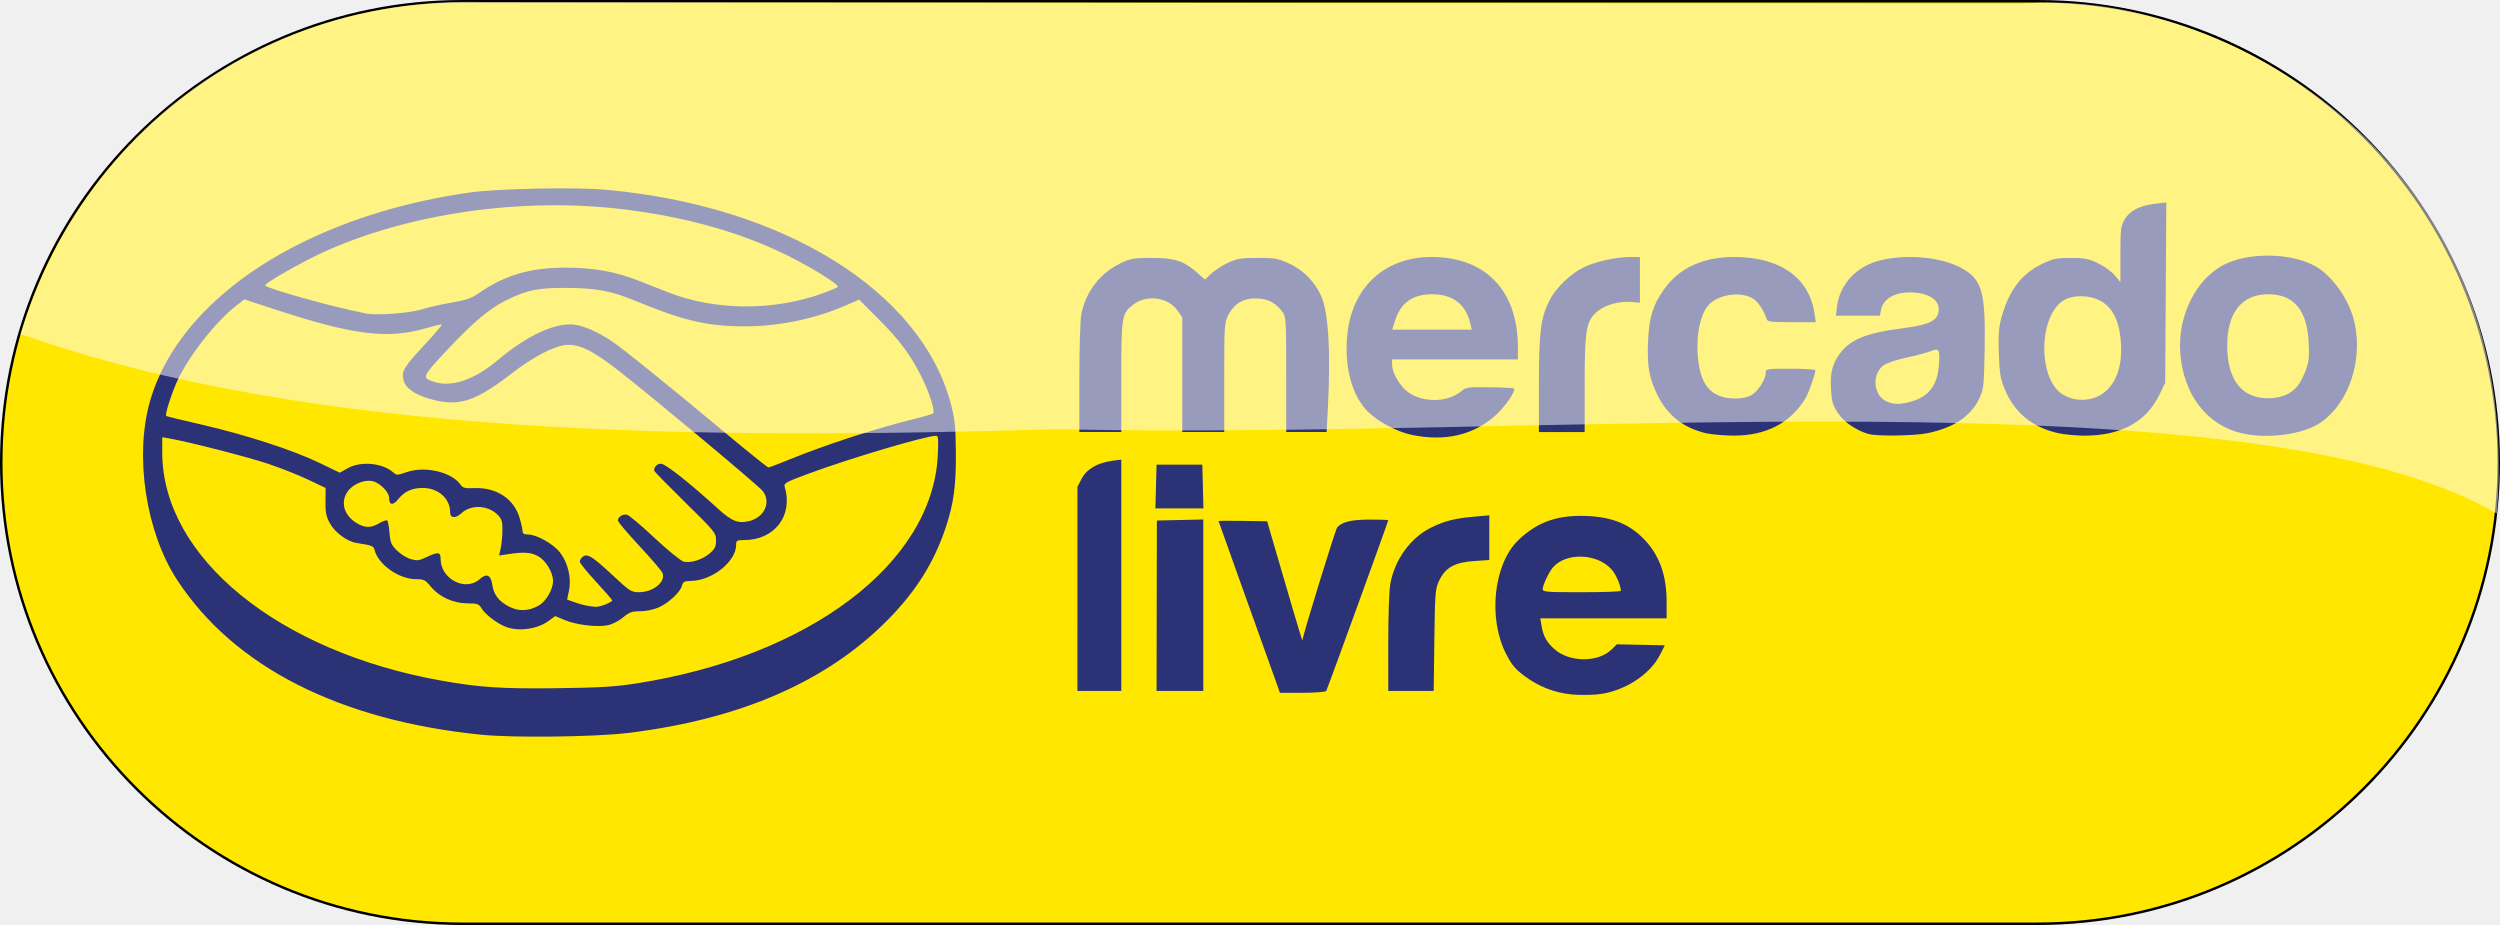
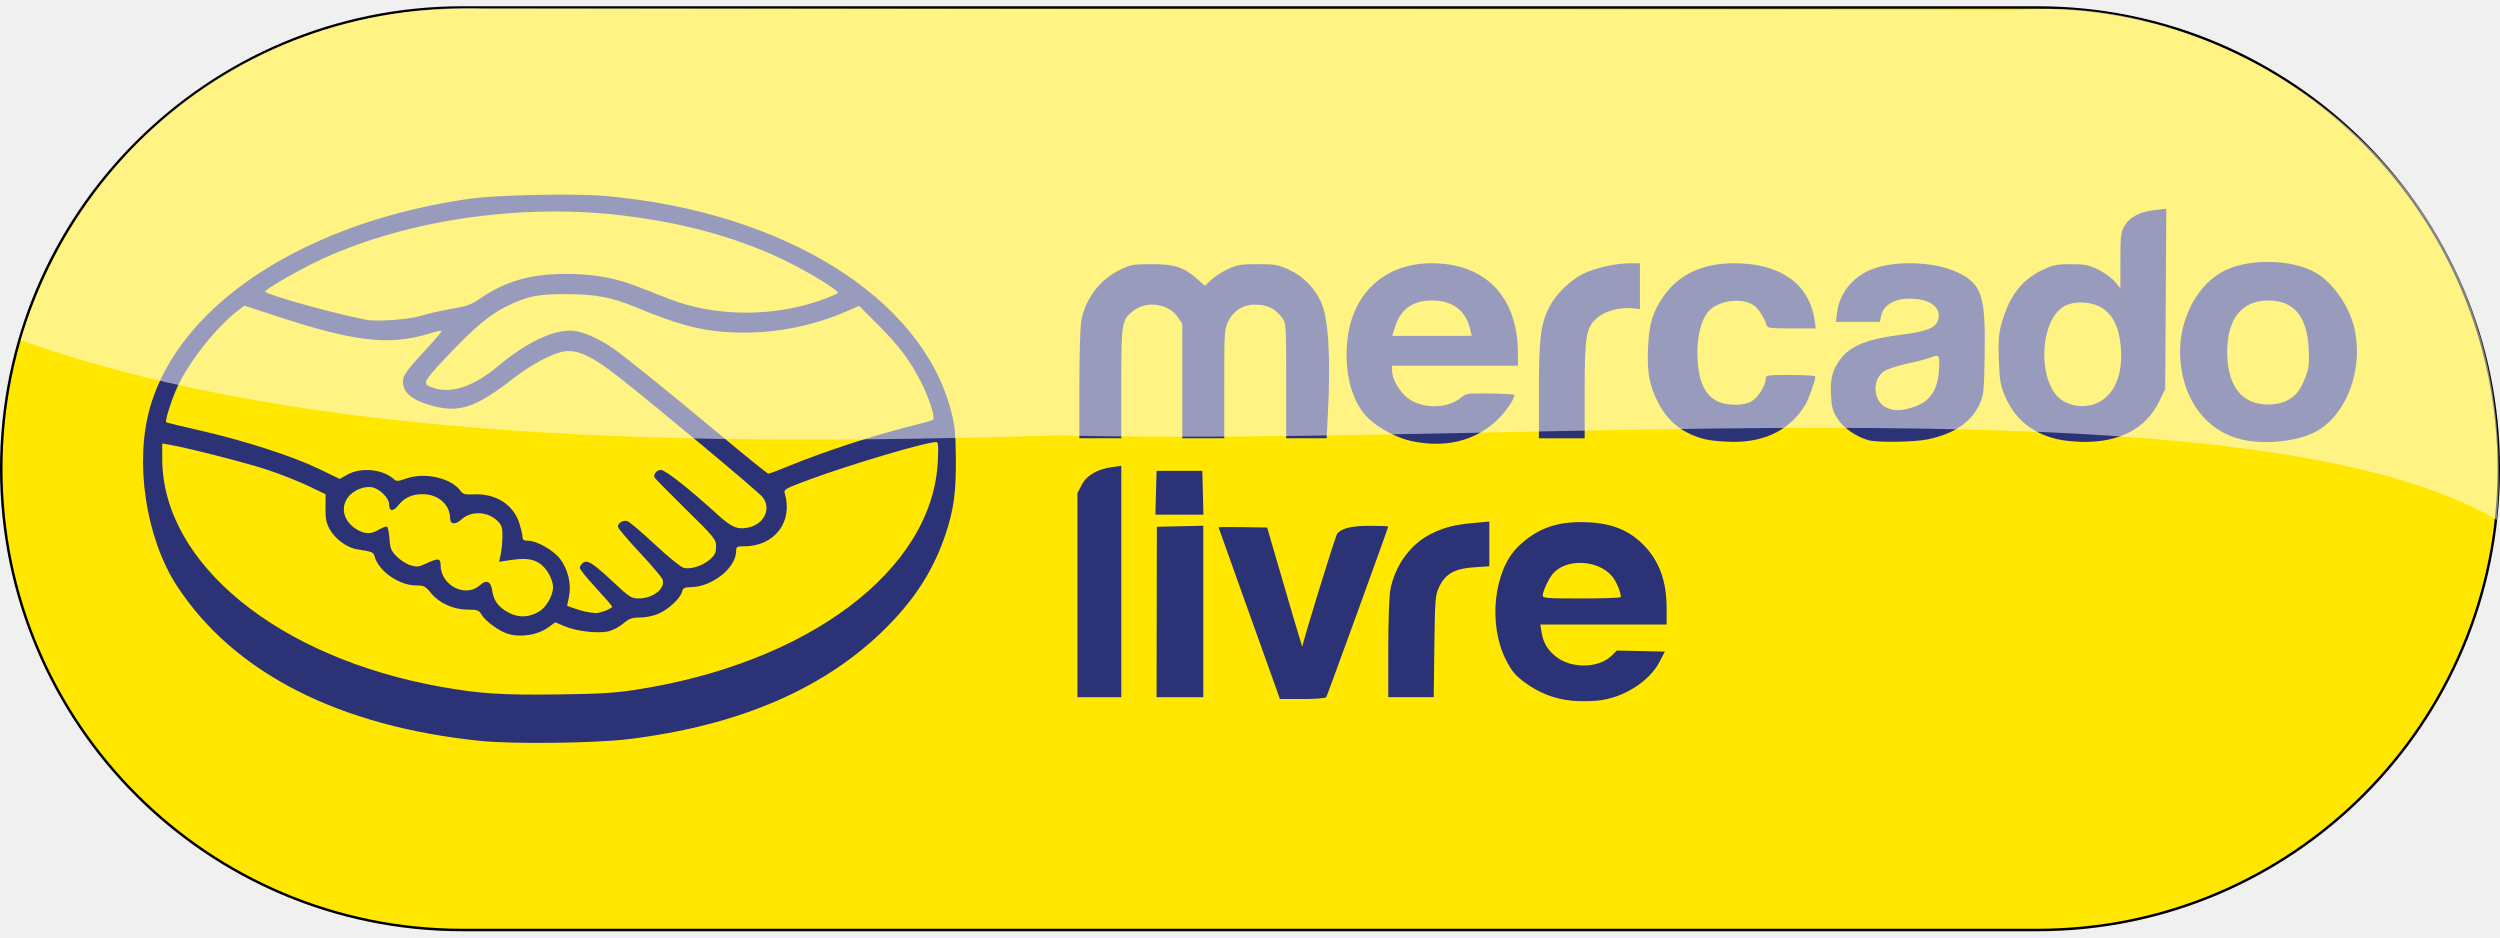
- <svg xmlns="http://www.w3.org/2000/svg" width="100" height="37" viewBox="0 0 100 37" version="1.1" id="svg1" xml:space="preserve">
+ <svg xmlns="http://www.w3.org/2000/svg" width="120" height="45" viewBox="0 0 120 45" version="1.1" id="svg1" xml:space="preserve">
  <defs id="defs1" />
  <g id="layer1" transform="translate(2050.913,-2655.512)">
-     <g id="g12" transform="translate(-1.0442867e-4,7.288014e-5)">
-       <rect style="fill:#ffe700;fill-opacity:1;stroke:#000000;stroke-width:0.1;stroke-linecap:round;stroke-linejoin:round;stroke-dasharray:none;stroke-opacity:1;paint-order:normal" id="rect627-2-5" width="99.9" height="36.9" x="-2050.863" y="2655.562" ry="18.45" />
-       <g id="g1-4-2" transform="matrix(0.5714663,0,0,0.559723,-890.4342,1174.741)">
-         <path style="fill:#2b3276;fill-opacity:1" d="m -1996.995,2698.052 c -9.947,-1.023 -17.317,-4.847 -21.303,-11.053 -2.204,-3.431 -3.012,-8.9 -1.894,-12.826 1.278,-4.49 5.077,-8.513 10.69,-11.322 3.458,-1.73 7.339,-2.913 11.64,-3.548 1.918,-0.283 7.404,-0.397 9.57,-0.199 12.445,1.139 22.071,7.245 24.149,15.317 0.272,1.057 0.329,1.614 0.345,3.394 0.022,2.412 -0.148,3.711 -0.713,5.433 -0.821,2.506 -2.074,4.544 -4.054,6.594 -4.266,4.417 -10.356,7.12 -18.22,8.084 -2.305,0.283 -7.997,0.352 -10.21,0.125 z m 10.744,-3.655 c 12.137,-1.905 20.795,-8.558 21.186,-16.282 0.059,-1.168 0.038,-1.431 -0.113,-1.43 -0.721,0 -5.99,1.597 -8.905,2.696 -1.615,0.609 -1.771,0.696 -1.696,0.95 0.606,2.058 -0.702,3.807 -2.846,3.807 -0.502,0 -0.552,0.031 -0.552,0.338 0,1.192 -1.664,2.553 -3.155,2.58 -0.473,0.01 -0.565,0.058 -0.636,0.34 -0.118,0.467 -0.95,1.254 -1.656,1.565 -0.342,0.151 -0.891,0.265 -1.277,0.265 -0.575,0 -0.755,0.067 -1.2,0.446 -0.296,0.253 -0.761,0.493 -1.071,0.554 -0.763,0.151 -2.194,-0.026 -2.995,-0.369 l -0.673,-0.289 -0.442,0.333 c -0.773,0.582 -2.003,0.781 -2.924,0.473 -0.599,-0.2 -1.511,-0.888 -1.785,-1.346 -0.198,-0.331 -0.292,-0.366 -0.979,-0.367 -0.995,0 -1.98,-0.456 -2.566,-1.182 -0.402,-0.498 -0.495,-0.547 -1.059,-0.547 -1.182,0 -2.628,-1.041 -2.89,-2.08 -0.075,-0.298 -0.149,-0.328 -1.269,-0.509 -0.67,-0.109 -1.518,-0.757 -1.877,-1.435 -0.236,-0.446 -0.299,-0.774 -0.29,-1.53 l 0.011,-0.963 -1.215,-0.591 c -0.668,-0.325 -1.932,-0.837 -2.809,-1.137 -1.422,-0.487 -5.589,-1.579 -6.913,-1.811 l -0.5,-0.088 v 1.113 c 0.016,7.468 8.128,14.221 19.562,16.286 2.67,0.482 4.183,0.584 7.996,0.538 2.988,-0.036 4.098,-0.102 5.539,-0.328 z m -6.741,-5.582 c 0.512,-0.298 0.997,-1.149 0.997,-1.749 0,-0.612 -0.488,-1.453 -1.025,-1.765 -0.489,-0.285 -0.999,-0.327 -2.028,-0.169 l -0.721,0.111 0.112,-0.519 c 0.062,-0.285 0.116,-0.859 0.121,-1.274 0.01,-0.62 -0.048,-0.815 -0.311,-1.094 -0.678,-0.719 -1.885,-0.783 -2.562,-0.135 -0.414,0.395 -0.788,0.358 -0.788,-0.079 0,-0.97 -0.837,-1.729 -1.908,-1.73 -0.765,-6e-4 -1.288,0.245 -1.734,0.813 -0.364,0.464 -0.628,0.422 -0.628,-0.1 0,-0.41 -0.626,-1.065 -1.142,-1.194 -0.577,-0.144 -1.399,0.202 -1.768,0.746 -0.55,0.81 -0.204,1.82 0.801,2.342 0.495,0.257 0.896,0.234 1.416,-0.083 0.243,-0.148 0.491,-0.238 0.551,-0.201 0.06,0.037 0.136,0.428 0.168,0.87 0.05,0.693 0.12,0.866 0.513,1.27 0.25,0.257 0.685,0.537 0.966,0.621 0.445,0.133 0.588,0.116 1.108,-0.137 0.82,-0.398 0.99,-0.376 0.99,0.123 0,1.45 1.758,2.368 2.751,1.437 0.455,-0.426 0.772,-0.284 0.862,0.385 0.098,0.733 0.462,1.218 1.2,1.6 0.67,0.347 1.364,0.317 2.06,-0.088 z m 4.676,-0.079 c 0.255,-0.106 0.463,-0.233 0.463,-0.283 0,-0.049 -0.51,-0.652 -1.134,-1.34 -0.624,-0.688 -1.134,-1.332 -1.134,-1.431 0,-0.099 0.092,-0.257 0.204,-0.35 0.314,-0.26 0.682,-0.027 2.1,1.324 1.201,1.145 1.297,1.208 1.85,1.207 0.974,-8e-4 1.847,-0.715 1.646,-1.347 -0.048,-0.15 -0.772,-1.021 -1.609,-1.936 -0.837,-0.915 -1.522,-1.741 -1.522,-1.835 0,-0.276 0.364,-0.501 0.66,-0.407 0.15,0.047 1.018,0.798 1.929,1.669 0.911,0.871 1.818,1.623 2.015,1.673 0.494,0.123 1.33,-0.151 1.838,-0.604 0.346,-0.308 0.425,-0.479 0.425,-0.922 0,-0.525 -0.076,-0.62 -2.166,-2.718 -1.191,-1.196 -2.166,-2.21 -2.166,-2.254 0,-0.284 0.207,-0.501 0.479,-0.501 0.308,0 2.01,1.372 4.011,3.234 0.951,0.884 1.395,1.061 2.176,0.863 1.07,-0.271 1.542,-1.376 0.922,-2.161 -0.323,-0.409 -7.591,-6.603 -10.089,-8.597 -1.822,-1.454 -2.783,-1.924 -3.729,-1.82 -0.8,0.088 -2.308,0.896 -3.635,1.948 -2.708,2.147 -3.857,2.51 -5.93,1.871 -1.064,-0.328 -1.65,-0.789 -1.763,-1.387 -0.112,-0.597 0.052,-0.867 1.512,-2.475 0.681,-0.75 1.212,-1.389 1.181,-1.42 -0.031,-0.031 -0.459,0.067 -0.949,0.218 -2.761,0.85 -5.148,0.565 -10.639,-1.272 l -2.23,-0.746 -0.532,0.42 c -1.521,1.201 -3.504,3.817 -4.251,5.608 -0.413,0.99 -0.78,2.227 -0.685,2.309 0.028,0.024 1.131,0.297 2.453,0.607 3.09,0.725 6.422,1.828 8.248,2.73 l 1.442,0.712 0.56,-0.32 c 0.921,-0.525 2.435,-0.381 3.196,0.306 0.226,0.204 0.29,0.202 0.917,-0.022 1.284,-0.46 3.139,-0.026 3.778,0.884 0.172,0.244 0.314,0.283 0.928,0.255 1.565,-0.072 2.802,0.74 3.205,2.105 0.118,0.398 0.214,0.832 0.214,0.965 0,0.177 0.102,0.242 0.377,0.242 0.61,0 1.78,0.673 2.248,1.294 0.555,0.736 0.807,1.826 0.626,2.708 l -0.134,0.651 0.544,0.197 c 0.523,0.19 0.944,0.283 1.449,0.321 0.131,0.01 0.446,-0.069 0.701,-0.175 z m 12.826,-10.338 c 2.571,-1.073 6.055,-2.229 8.791,-2.917 0.661,-0.166 1.25,-0.345 1.31,-0.396 0.164,-0.142 -0.273,-1.53 -0.842,-2.676 -0.768,-1.548 -1.524,-2.578 -2.997,-4.084 l -1.343,-1.373 -0.909,0.407 c -2.188,0.979 -4.745,1.517 -7.164,1.507 -2.564,-0.01 -4.254,-0.416 -7.575,-1.821 -1.672,-0.707 -2.752,-0.917 -4.77,-0.929 -2.061,-0.012 -2.8,0.14 -4.271,0.879 -1.185,0.596 -2.309,1.561 -4.148,3.562 -1.768,1.923 -1.792,1.983 -0.893,2.279 1.223,0.402 2.806,-0.154 4.441,-1.56 2.045,-1.758 4.011,-2.691 5.341,-2.534 0.679,0.08 1.684,0.531 2.639,1.185 0.772,0.528 3.82,3.038 7.672,6.318 1.746,1.487 3.225,2.703 3.288,2.703 0.062,0 0.706,-0.247 1.43,-0.549 z m -25.709,-10.743 c 0.477,-0.152 1.429,-0.372 2.115,-0.49 0.993,-0.171 1.374,-0.304 1.868,-0.655 1.834,-1.302 3.604,-1.837 6.093,-1.84 1.962,0 3.487,0.277 5.152,0.946 0.543,0.218 1.462,0.587 2.041,0.819 3.301,1.323 7.408,1.342 10.866,0.051 0.491,-0.183 0.942,-0.381 1.001,-0.439 0.141,-0.137 -1.743,-1.342 -3.475,-2.221 -3.273,-1.662 -7.078,-2.764 -11.448,-3.315 -7.112,-0.897 -15.054,0.253 -21.093,3.056 -1.44,0.668 -4.064,2.192 -4.064,2.36 0,0.207 4.679,1.545 7.074,2.022 0.755,0.15 3.016,-0.021 3.87,-0.292 z m 80.478,27.51 c -1.178,-0.119 -2.26,-0.55 -3.246,-1.292 -0.678,-0.51 -0.913,-0.797 -1.325,-1.617 -1.271,-2.532 -0.861,-6.41 0.856,-8.103 1.234,-1.217 2.55,-1.744 4.35,-1.744 1.988,0 3.305,0.482 4.405,1.612 1.11,1.141 1.633,2.594 1.633,4.538 v 1.17 h -4.421 -4.421 l 0.088,0.546 c 0.118,0.734 0.374,1.196 0.937,1.689 1.054,0.923 3.03,0.922 3.957,0 l 0.379,-0.378 1.678,0.037 1.678,0.037 -0.348,0.696 c -0.725,1.45 -2.591,2.645 -4.391,2.812 -0.518,0.048 -1.331,0.048 -1.809,-8e-4 z m 3.469,-7.4 c 0,-0.363 -0.331,-1.154 -0.622,-1.499 -1.007,-1.194 -3.235,-1.273 -4.154,-0.148 -0.267,0.326 -0.69,1.25 -0.693,1.514 0,0.214 0.215,0.233 2.733,0.233 1.505,0 2.736,-0.045 2.735,-0.1 z m -24.128,6.522 c -0.145,-0.421 -1.111,-3.175 -2.148,-6.12 -1.036,-2.945 -1.884,-5.371 -1.884,-5.39 -10e-5,-0.019 0.766,-0.023 1.702,-0.01 l 1.702,0.027 0.388,1.37 c 1.004,3.546 2.07,7.219 2.075,7.151 0.03,-0.371 2.311,-7.926 2.439,-8.081 0.328,-0.395 1.012,-0.561 2.3,-0.561 0.7,0 1.272,0.021 1.272,0.048 0,0.094 -4.262,12.075 -4.34,12.201 -0.044,0.071 -0.788,0.129 -1.661,0.129 h -1.581 z m -13.908,-6.66 v -7.292 l 0.3,-0.59 c 0.345,-0.678 1.097,-1.126 2.135,-1.271 l 0.634,-0.089 v 8.267 8.267 h -1.535 -1.535 z m 5.549,1.203 0.01,-6.089 1.625,-0.037 1.625,-0.037 v 6.126 6.126 l -1.635,-10e-5 -1.635,-1e-4 z m 16.206,2.653 c 0,-1.893 0.065,-3.791 0.145,-4.226 0.321,-1.755 1.43,-3.303 2.884,-4.025 0.938,-0.466 1.646,-0.647 3.011,-0.769 l 1.034,-0.093 v 1.597 1.596 l -1.076,0.074 c -1.348,0.092 -2.007,0.472 -2.438,1.405 -0.268,0.58 -0.291,0.869 -0.333,4.249 l -0.045,3.627 h -1.59 -1.59 z m -16.258,-11.171 0.042,-1.564 h 1.601 1.602 l 0.038,1.564 0.038,1.564 h -1.681 -1.681 z m 17.884,-3.697 c -1.006,-0.218 -2.296,-0.91 -3.013,-1.615 -1.194,-1.176 -1.751,-3.405 -1.448,-5.799 0.41,-3.241 2.681,-5.293 5.859,-5.293 3.785,0 6.047,2.401 6.05,6.422 l 8e-4,0.898 h -4.404 -4.404 v 0.337 c 0,0.491 0.306,1.144 0.798,1.703 0.935,1.062 3.031,1.159 4.098,0.191 0.261,-0.237 0.463,-0.263 1.931,-0.242 0.902,0.012 1.669,0.052 1.706,0.089 0.155,0.155 -0.625,1.314 -1.296,1.925 -1.552,1.414 -3.558,1.887 -5.879,1.384 z m 4.12,-7.948 c -0.314,-1.383 -1.224,-2.096 -2.675,-2.096 -1.379,0 -2.216,0.621 -2.613,1.94 l -0.178,0.589 h 2.782 2.782 z m 16.475,7.831 c -1.539,-0.38 -2.634,-1.243 -3.324,-2.619 -0.623,-1.243 -0.786,-2.131 -0.714,-3.902 0.071,-1.736 0.324,-2.594 1.099,-3.727 1.057,-1.544 2.735,-2.342 4.924,-2.342 3.211,0 5.256,1.463 5.627,4.026 l 0.092,0.632 h -1.688 c -1.492,0 -1.696,-0.027 -1.757,-0.233 -0.161,-0.544 -0.548,-1.161 -0.88,-1.405 -0.847,-0.622 -2.595,-0.357 -3.245,0.493 -0.513,0.67 -0.779,1.938 -0.703,3.341 0.124,2.284 0.923,3.261 2.666,3.26 0.464,-3e-4 0.851,-0.09 1.133,-0.261 0.449,-0.273 0.973,-1.133 0.973,-1.597 0,-0.259 0.078,-0.272 1.735,-0.272 0.954,0 1.735,0.049 1.735,0.109 0,0.29 -0.457,1.607 -0.701,2.021 -1.039,1.761 -2.78,2.671 -5.067,2.651 -0.681,-0.01 -1.539,-0.086 -1.906,-0.176 z m 11.389,0.058 c -0.879,-0.265 -1.721,-0.857 -2.136,-1.502 -0.359,-0.558 -0.433,-0.816 -0.484,-1.692 -0.067,-1.158 0.091,-1.806 0.622,-2.551 0.708,-0.992 1.871,-1.48 4.266,-1.791 1.78,-0.231 2.422,-0.484 2.597,-1.026 0.294,-0.907 -0.536,-1.557 -1.986,-1.557 -1.083,0 -1.852,0.482 -1.997,1.252 l -0.077,0.411 h -1.541 -1.541 l 0.074,-0.626 c 0.198,-1.667 1.415,-2.962 3.154,-3.357 1.85,-0.42 4.142,-0.189 5.513,0.556 1.481,0.804 1.738,1.687 1.673,5.736 -0.044,2.682 -0.068,2.93 -0.36,3.577 -0.575,1.278 -1.784,2.116 -3.619,2.508 -0.929,0.199 -3.572,0.237 -4.159,0.06 z m 3.034,-2.329 c 1.199,-0.359 1.781,-1.143 1.895,-2.55 0.094,-1.164 0.029,-1.287 -0.548,-1.046 -0.252,0.105 -1.008,0.311 -1.681,0.457 -0.672,0.146 -1.398,0.391 -1.613,0.543 -0.876,0.622 -0.754,2.192 0.203,2.608 0.527,0.229 0.946,0.226 1.744,-0.012 z m 10.17,2.252 c -1.758,-0.425 -2.976,-1.455 -3.647,-3.085 -0.319,-0.776 -0.379,-1.132 -0.429,-2.564 -0.045,-1.282 -0.01,-1.862 0.167,-2.529 0.513,-1.966 1.401,-3.181 2.842,-3.888 0.796,-0.391 1.012,-0.437 2.028,-0.437 0.977,0 1.245,0.053 1.902,0.374 0.421,0.206 0.946,0.594 1.168,0.862 l 0.403,0.488 v -1.975 c 0,-1.784 0.028,-2.025 0.291,-2.493 0.353,-0.627 1.071,-1.004 2.149,-1.13 l 0.772,-0.09 -0.038,6.441 -0.038,6.441 -0.412,0.867 c -0.935,1.967 -2.732,2.944 -5.367,2.915 -0.565,-0.01 -1.372,-0.094 -1.792,-0.196 z m 2.462,-2.461 c 1.331,-0.369 2.103,-1.803 2.021,-3.754 -0.074,-1.753 -0.579,-2.81 -1.573,-3.29 -0.675,-0.326 -1.665,-0.352 -2.28,-0.061 -1.961,0.928 -2.055,5.843 -0.132,6.88 0.62,0.334 1.292,0.411 1.964,0.225 z m 10.448,2.483 c -2.44,-0.592 -4.068,-2.769 -4.285,-5.729 -0.199,-2.714 1.16,-5.422 3.206,-6.387 1.935,-0.913 5.104,-0.713 6.605,0.416 1.133,0.852 2.102,2.414 2.403,3.871 0.563,2.728 -0.469,5.76 -2.411,7.082 -1.241,0.845 -3.727,1.181 -5.518,0.746 z m 3.08,-2.73 c 0.671,-0.304 1.029,-0.745 1.398,-1.722 0.239,-0.634 0.275,-0.956 0.225,-2.019 -0.11,-2.333 -1.034,-3.46 -2.835,-3.46 -1.842,0 -2.869,1.31 -2.869,3.66 0,1.83 0.569,3.047 1.653,3.538 0.7,0.317 1.731,0.318 2.428,0 z m -84.425,-1.194 c 0,-2.113 0.061,-4.164 0.135,-4.558 0.306,-1.623 1.304,-2.954 2.742,-3.657 0.722,-0.353 0.917,-0.388 2.194,-0.388 1.602,0 2.239,0.212 3.178,1.058 l 0.543,0.489 0.442,-0.427 c 0.243,-0.235 0.772,-0.583 1.175,-0.774 0.639,-0.302 0.907,-0.347 2.069,-0.347 1.19,0 1.425,0.042 2.168,0.384 0.988,0.455 1.789,1.267 2.258,2.289 0.53,1.155 0.701,3.959 0.49,8.074 l -0.087,1.697 -1.414,-1e-4 h -1.414 v -4.116 c 0,-3.95 -0.011,-4.131 -0.275,-4.484 -0.472,-0.63 -0.937,-0.89 -1.688,-0.944 -0.944,-0.067 -1.657,0.33 -2.074,1.154 -0.291,0.575 -0.3,0.713 -0.3,4.491 v 3.898 h -1.468 -1.468 v -4.095 -4.095 l -0.33,-0.484 c -0.644,-0.945 -2.129,-1.17 -3.059,-0.462 -0.852,0.648 -0.881,0.819 -0.881,5.197 v 3.939 h -1.468 -1.468 z m 32.167,0.414 c 0,-3.732 0.125,-4.731 0.732,-5.969 0.429,-0.874 1.459,-1.901 2.366,-2.359 0.827,-0.417 2.273,-0.75 3.272,-0.754 h 0.701 v 1.634 1.634 l -0.556,-0.053 c -0.871,-0.083 -1.885,0.202 -2.438,0.684 -0.769,0.672 -0.873,1.294 -0.875,5.251 v 3.361 h -1.602 -1.601 z" id="path1-5-7" />
+     <g id="g1" transform="translate(1.1441504e-4,0.2998806)">
+       <g id="g12" transform="matrix(1.2,0,0,1.2,410.1826,-531.1025)">
+         <rect style="fill:#ffe700;fill-opacity:1;stroke:#000000;stroke-width:0.1;stroke-linecap:round;stroke-linejoin:round;stroke-dasharray:none;stroke-opacity:1;paint-order:normal" id="rect627-2-5" width="99.9" height="36.9" x="-2050.863" y="2655.562" ry="18.45" />
+         <g id="g1-4-2" transform="matrix(0.5714663,0,0,0.559723,-890.4342,1174.741)">
+           <path style="fill:#2b3276;fill-opacity:1" d="m -1996.995,2698.052 c -9.947,-1.023 -17.317,-4.847 -21.303,-11.053 -2.204,-3.431 -3.012,-8.9 -1.894,-12.826 1.278,-4.49 5.077,-8.513 10.69,-11.322 3.458,-1.73 7.339,-2.913 11.64,-3.548 1.918,-0.283 7.404,-0.397 9.57,-0.199 12.445,1.139 22.071,7.245 24.149,15.317 0.272,1.057 0.329,1.614 0.345,3.394 0.022,2.412 -0.148,3.711 -0.713,5.433 -0.821,2.506 -2.074,4.544 -4.054,6.594 -4.266,4.417 -10.356,7.12 -18.22,8.084 -2.305,0.283 -7.997,0.352 -10.21,0.125 z m 10.744,-3.655 c 12.137,-1.905 20.795,-8.558 21.186,-16.282 0.059,-1.168 0.038,-1.431 -0.113,-1.43 -0.721,0 -5.99,1.597 -8.905,2.696 -1.615,0.609 -1.771,0.696 -1.696,0.95 0.606,2.058 -0.702,3.807 -2.846,3.807 -0.502,0 -0.552,0.031 -0.552,0.338 0,1.192 -1.664,2.553 -3.155,2.58 -0.473,0.01 -0.565,0.058 -0.636,0.34 -0.118,0.467 -0.95,1.254 -1.656,1.565 -0.342,0.151 -0.891,0.265 -1.277,0.265 -0.575,0 -0.755,0.067 -1.2,0.446 -0.296,0.253 -0.761,0.493 -1.071,0.554 -0.763,0.151 -2.194,-0.026 -2.995,-0.369 l -0.673,-0.289 -0.442,0.333 c -0.773,0.582 -2.003,0.781 -2.924,0.473 -0.599,-0.2 -1.511,-0.888 -1.785,-1.346 -0.198,-0.331 -0.292,-0.366 -0.979,-0.367 -0.995,0 -1.98,-0.456 -2.566,-1.182 -0.402,-0.498 -0.495,-0.547 -1.059,-0.547 -1.182,0 -2.628,-1.041 -2.89,-2.08 -0.075,-0.298 -0.149,-0.328 -1.269,-0.509 -0.67,-0.109 -1.518,-0.757 -1.877,-1.435 -0.236,-0.446 -0.299,-0.774 -0.29,-1.53 l 0.011,-0.963 -1.215,-0.591 c -0.668,-0.325 -1.932,-0.837 -2.809,-1.137 -1.422,-0.487 -5.589,-1.579 -6.913,-1.811 l -0.5,-0.088 v 1.113 c 0.016,7.468 8.128,14.221 19.562,16.286 2.67,0.482 4.183,0.584 7.996,0.538 2.988,-0.036 4.098,-0.102 5.539,-0.328 z m -6.741,-5.582 c 0.512,-0.298 0.997,-1.149 0.997,-1.749 0,-0.612 -0.488,-1.453 -1.025,-1.765 -0.489,-0.285 -0.999,-0.327 -2.028,-0.169 l -0.721,0.111 0.112,-0.519 c 0.062,-0.285 0.116,-0.859 0.121,-1.274 0.01,-0.62 -0.048,-0.815 -0.311,-1.094 -0.678,-0.719 -1.885,-0.783 -2.562,-0.135 -0.414,0.395 -0.788,0.358 -0.788,-0.079 0,-0.97 -0.837,-1.729 -1.908,-1.73 -0.765,-6e-4 -1.288,0.245 -1.734,0.813 -0.364,0.464 -0.628,0.422 -0.628,-0.1 0,-0.41 -0.626,-1.065 -1.142,-1.194 -0.577,-0.144 -1.399,0.202 -1.768,0.746 -0.55,0.81 -0.204,1.82 0.801,2.342 0.495,0.257 0.896,0.234 1.416,-0.083 0.243,-0.148 0.491,-0.238 0.551,-0.201 0.06,0.037 0.136,0.428 0.168,0.87 0.05,0.693 0.12,0.866 0.513,1.27 0.25,0.257 0.685,0.537 0.966,0.621 0.445,0.133 0.588,0.116 1.108,-0.137 0.82,-0.398 0.99,-0.376 0.99,0.123 0,1.45 1.758,2.368 2.751,1.437 0.455,-0.426 0.772,-0.284 0.862,0.385 0.098,0.733 0.462,1.218 1.2,1.6 0.67,0.347 1.364,0.317 2.06,-0.088 z m 4.676,-0.079 c 0.255,-0.106 0.463,-0.233 0.463,-0.283 0,-0.049 -0.51,-0.652 -1.134,-1.34 -0.624,-0.688 -1.134,-1.332 -1.134,-1.431 0,-0.099 0.092,-0.257 0.204,-0.35 0.314,-0.26 0.682,-0.027 2.1,1.324 1.201,1.145 1.297,1.208 1.85,1.207 0.974,-8e-4 1.847,-0.715 1.646,-1.347 -0.048,-0.15 -0.772,-1.021 -1.609,-1.936 -0.837,-0.915 -1.522,-1.741 -1.522,-1.835 0,-0.276 0.364,-0.501 0.66,-0.407 0.15,0.047 1.018,0.798 1.929,1.669 0.911,0.871 1.818,1.623 2.015,1.673 0.494,0.123 1.33,-0.151 1.838,-0.604 0.346,-0.308 0.425,-0.479 0.425,-0.922 0,-0.525 -0.076,-0.62 -2.166,-2.718 -1.191,-1.196 -2.166,-2.21 -2.166,-2.254 0,-0.284 0.207,-0.501 0.479,-0.501 0.308,0 2.01,1.372 4.011,3.234 0.951,0.884 1.395,1.061 2.176,0.863 1.07,-0.271 1.542,-1.376 0.922,-2.161 -0.323,-0.409 -7.591,-6.603 -10.089,-8.597 -1.822,-1.454 -2.783,-1.924 -3.729,-1.82 -0.8,0.088 -2.308,0.896 -3.635,1.948 -2.708,2.147 -3.857,2.51 -5.93,1.871 -1.064,-0.328 -1.65,-0.789 -1.763,-1.387 -0.112,-0.597 0.052,-0.867 1.512,-2.475 0.681,-0.75 1.212,-1.389 1.181,-1.42 -0.031,-0.031 -0.459,0.067 -0.949,0.218 -2.761,0.85 -5.148,0.565 -10.639,-1.272 l -2.23,-0.746 -0.532,0.42 c -1.521,1.201 -3.504,3.817 -4.251,5.608 -0.413,0.99 -0.78,2.227 -0.685,2.309 0.028,0.024 1.131,0.297 2.453,0.607 3.09,0.725 6.422,1.828 8.248,2.73 l 1.442,0.712 0.56,-0.32 c 0.921,-0.525 2.435,-0.381 3.196,0.306 0.226,0.204 0.29,0.202 0.917,-0.022 1.284,-0.46 3.139,-0.026 3.778,0.884 0.172,0.244 0.314,0.283 0.928,0.255 1.565,-0.072 2.802,0.74 3.205,2.105 0.118,0.398 0.214,0.832 0.214,0.965 0,0.177 0.102,0.242 0.377,0.242 0.61,0 1.78,0.673 2.248,1.294 0.555,0.736 0.807,1.826 0.626,2.708 l -0.134,0.651 0.544,0.197 c 0.523,0.19 0.944,0.283 1.449,0.321 0.131,0.01 0.446,-0.069 0.701,-0.175 z m 12.826,-10.338 c 2.571,-1.073 6.055,-2.229 8.791,-2.917 0.661,-0.166 1.25,-0.345 1.31,-0.396 0.164,-0.142 -0.273,-1.53 -0.842,-2.676 -0.768,-1.548 -1.524,-2.578 -2.997,-4.084 l -1.343,-1.373 -0.909,0.407 c -2.188,0.979 -4.745,1.517 -7.164,1.507 -2.564,-0.01 -4.254,-0.416 -7.575,-1.821 -1.672,-0.707 -2.752,-0.917 -4.77,-0.929 -2.061,-0.012 -2.8,0.14 -4.271,0.879 -1.185,0.596 -2.309,1.561 -4.148,3.562 -1.768,1.923 -1.792,1.983 -0.893,2.279 1.223,0.402 2.806,-0.154 4.441,-1.56 2.045,-1.758 4.011,-2.691 5.341,-2.534 0.679,0.08 1.684,0.531 2.639,1.185 0.772,0.528 3.82,3.038 7.672,6.318 1.746,1.487 3.225,2.703 3.288,2.703 0.062,0 0.706,-0.247 1.43,-0.549 z m -25.709,-10.743 c 0.477,-0.152 1.429,-0.372 2.115,-0.49 0.993,-0.171 1.374,-0.304 1.868,-0.655 1.834,-1.302 3.604,-1.837 6.093,-1.84 1.962,0 3.487,0.277 5.152,0.946 0.543,0.218 1.462,0.587 2.041,0.819 3.301,1.323 7.408,1.342 10.866,0.051 0.491,-0.183 0.942,-0.381 1.001,-0.439 0.141,-0.137 -1.743,-1.342 -3.475,-2.221 -3.273,-1.662 -7.078,-2.764 -11.448,-3.315 -7.112,-0.897 -15.054,0.253 -21.093,3.056 -1.44,0.668 -4.064,2.192 -4.064,2.36 0,0.207 4.679,1.545 7.074,2.022 0.755,0.15 3.016,-0.021 3.87,-0.292 z m 80.478,27.51 c -1.178,-0.119 -2.26,-0.55 -3.246,-1.292 -0.678,-0.51 -0.913,-0.797 -1.325,-1.617 -1.271,-2.532 -0.861,-6.41 0.856,-8.103 1.234,-1.217 2.55,-1.744 4.35,-1.744 1.988,0 3.305,0.482 4.405,1.612 1.11,1.141 1.633,2.594 1.633,4.538 v 1.17 h -4.421 -4.421 l 0.088,0.546 c 0.118,0.734 0.374,1.196 0.937,1.689 1.054,0.923 3.03,0.922 3.957,0 l 0.379,-0.378 1.678,0.037 1.678,0.037 -0.348,0.696 c -0.725,1.45 -2.591,2.645 -4.391,2.812 -0.518,0.048 -1.331,0.048 -1.809,-8e-4 z m 3.469,-7.4 c 0,-0.363 -0.331,-1.154 -0.622,-1.499 -1.007,-1.194 -3.235,-1.273 -4.154,-0.148 -0.267,0.326 -0.69,1.25 -0.693,1.514 0,0.214 0.215,0.233 2.733,0.233 1.505,0 2.736,-0.045 2.735,-0.1 z m -24.128,6.522 c -0.145,-0.421 -1.111,-3.175 -2.148,-6.12 -1.036,-2.945 -1.884,-5.371 -1.884,-5.39 -10e-5,-0.019 0.766,-0.023 1.702,-0.01 l 1.702,0.027 0.388,1.37 c 1.004,3.546 2.07,7.219 2.075,7.151 0.03,-0.371 2.311,-7.926 2.439,-8.081 0.328,-0.395 1.012,-0.561 2.3,-0.561 0.7,0 1.272,0.021 1.272,0.048 0,0.094 -4.262,12.075 -4.34,12.201 -0.044,0.071 -0.788,0.129 -1.661,0.129 h -1.581 z m -13.908,-6.66 v -7.292 l 0.3,-0.59 c 0.345,-0.678 1.097,-1.126 2.135,-1.271 l 0.634,-0.089 v 8.267 8.267 h -1.535 -1.535 z m 5.549,1.203 0.01,-6.089 1.625,-0.037 1.625,-0.037 v 6.126 6.126 l -1.635,-10e-5 -1.635,-1e-4 z m 16.206,2.653 c 0,-1.893 0.065,-3.791 0.145,-4.226 0.321,-1.755 1.43,-3.303 2.884,-4.025 0.938,-0.466 1.646,-0.647 3.011,-0.769 l 1.034,-0.093 v 1.597 1.596 l -1.076,0.074 c -1.348,0.092 -2.007,0.472 -2.438,1.405 -0.268,0.58 -0.291,0.869 -0.333,4.249 l -0.045,3.627 h -1.59 -1.59 z m -16.258,-11.171 0.042,-1.564 h 1.601 1.602 l 0.038,1.564 0.038,1.564 h -1.681 -1.681 z m 17.884,-3.697 c -1.006,-0.218 -2.296,-0.91 -3.013,-1.615 -1.194,-1.176 -1.751,-3.405 -1.448,-5.799 0.41,-3.241 2.681,-5.293 5.859,-5.293 3.785,0 6.047,2.401 6.05,6.422 l 8e-4,0.898 h -4.404 -4.404 v 0.337 c 0,0.491 0.306,1.144 0.798,1.703 0.935,1.062 3.031,1.159 4.098,0.191 0.261,-0.237 0.463,-0.263 1.931,-0.242 0.902,0.012 1.669,0.052 1.706,0.089 0.155,0.155 -0.625,1.314 -1.296,1.925 -1.552,1.414 -3.558,1.887 -5.879,1.384 z m 4.12,-7.948 c -0.314,-1.383 -1.224,-2.096 -2.675,-2.096 -1.379,0 -2.216,0.621 -2.613,1.94 l -0.178,0.589 h 2.782 2.782 z m 16.475,7.831 c -1.539,-0.38 -2.634,-1.243 -3.324,-2.619 -0.623,-1.243 -0.786,-2.131 -0.714,-3.902 0.071,-1.736 0.324,-2.594 1.099,-3.727 1.057,-1.544 2.735,-2.342 4.924,-2.342 3.211,0 5.256,1.463 5.627,4.026 l 0.092,0.632 h -1.688 c -1.492,0 -1.696,-0.027 -1.757,-0.233 -0.161,-0.544 -0.548,-1.161 -0.88,-1.405 -0.847,-0.622 -2.595,-0.357 -3.245,0.493 -0.513,0.67 -0.779,1.938 -0.703,3.341 0.124,2.284 0.923,3.261 2.666,3.26 0.464,-3e-4 0.851,-0.09 1.133,-0.261 0.449,-0.273 0.973,-1.133 0.973,-1.597 0,-0.259 0.078,-0.272 1.735,-0.272 0.954,0 1.735,0.049 1.735,0.109 0,0.29 -0.457,1.607 -0.701,2.021 -1.039,1.761 -2.78,2.671 -5.067,2.651 -0.681,-0.01 -1.539,-0.086 -1.906,-0.176 z m 11.389,0.058 c -0.879,-0.265 -1.721,-0.857 -2.136,-1.502 -0.359,-0.558 -0.433,-0.816 -0.484,-1.692 -0.067,-1.158 0.091,-1.806 0.622,-2.551 0.708,-0.992 1.871,-1.48 4.266,-1.791 1.78,-0.231 2.422,-0.484 2.597,-1.026 0.294,-0.907 -0.536,-1.557 -1.986,-1.557 -1.083,0 -1.852,0.482 -1.997,1.252 l -0.077,0.411 h -1.541 -1.541 l 0.074,-0.626 c 0.198,-1.667 1.415,-2.962 3.154,-3.357 1.85,-0.42 4.142,-0.189 5.513,0.556 1.481,0.804 1.738,1.687 1.673,5.736 -0.044,2.682 -0.068,2.93 -0.36,3.577 -0.575,1.278 -1.784,2.116 -3.619,2.508 -0.929,0.199 -3.572,0.237 -4.159,0.06 z m 3.034,-2.329 c 1.199,-0.359 1.781,-1.143 1.895,-2.55 0.094,-1.164 0.029,-1.287 -0.548,-1.046 -0.252,0.105 -1.008,0.311 -1.681,0.457 -0.672,0.146 -1.398,0.391 -1.613,0.543 -0.876,0.622 -0.754,2.192 0.203,2.608 0.527,0.229 0.946,0.226 1.744,-0.012 z m 10.17,2.252 c -1.758,-0.425 -2.976,-1.455 -3.647,-3.085 -0.319,-0.776 -0.379,-1.132 -0.429,-2.564 -0.045,-1.282 -0.01,-1.862 0.167,-2.529 0.513,-1.966 1.401,-3.181 2.842,-3.888 0.796,-0.391 1.012,-0.437 2.028,-0.437 0.977,0 1.245,0.053 1.902,0.374 0.421,0.206 0.946,0.594 1.168,0.862 l 0.403,0.488 v -1.975 c 0,-1.784 0.028,-2.025 0.291,-2.493 0.353,-0.627 1.071,-1.004 2.149,-1.13 l 0.772,-0.09 -0.038,6.441 -0.038,6.441 -0.412,0.867 c -0.935,1.967 -2.732,2.944 -5.367,2.915 -0.565,-0.01 -1.372,-0.094 -1.792,-0.196 z m 2.462,-2.461 c 1.331,-0.369 2.103,-1.803 2.021,-3.754 -0.074,-1.753 -0.579,-2.81 -1.573,-3.29 -0.675,-0.326 -1.665,-0.352 -2.28,-0.061 -1.961,0.928 -2.055,5.843 -0.132,6.88 0.62,0.334 1.292,0.411 1.964,0.225 z m 10.448,2.483 c -2.44,-0.592 -4.068,-2.769 -4.285,-5.729 -0.199,-2.714 1.16,-5.422 3.206,-6.387 1.935,-0.913 5.104,-0.713 6.605,0.416 1.133,0.852 2.102,2.414 2.403,3.871 0.563,2.728 -0.469,5.76 -2.411,7.082 -1.241,0.845 -3.727,1.181 -5.518,0.746 z m 3.08,-2.73 c 0.671,-0.304 1.029,-0.745 1.398,-1.722 0.239,-0.634 0.275,-0.956 0.225,-2.019 -0.11,-2.333 -1.034,-3.46 -2.835,-3.46 -1.842,0 -2.869,1.31 -2.869,3.66 0,1.83 0.569,3.047 1.653,3.538 0.7,0.317 1.731,0.318 2.428,0 z m -84.425,-1.194 c 0,-2.113 0.061,-4.164 0.135,-4.558 0.306,-1.623 1.304,-2.954 2.742,-3.657 0.722,-0.353 0.917,-0.388 2.194,-0.388 1.602,0 2.239,0.212 3.178,1.058 l 0.543,0.489 0.442,-0.427 c 0.243,-0.235 0.772,-0.583 1.175,-0.774 0.639,-0.302 0.907,-0.347 2.069,-0.347 1.19,0 1.425,0.042 2.168,0.384 0.988,0.455 1.789,1.267 2.258,2.289 0.53,1.155 0.701,3.959 0.49,8.074 l -0.087,1.697 -1.414,-1e-4 h -1.414 v -4.116 c 0,-3.95 -0.011,-4.131 -0.275,-4.484 -0.472,-0.63 -0.937,-0.89 -1.688,-0.944 -0.944,-0.067 -1.657,0.33 -2.074,1.154 -0.291,0.575 -0.3,0.713 -0.3,4.491 v 3.898 h -1.468 -1.468 v -4.095 -4.095 l -0.33,-0.484 c -0.644,-0.945 -2.129,-1.17 -3.059,-0.462 -0.852,0.648 -0.881,0.819 -0.881,5.197 v 3.939 h -1.468 -1.468 z m 32.167,0.414 c 0,-3.732 0.125,-4.731 0.732,-5.969 0.429,-0.874 1.459,-1.901 2.366,-2.359 0.827,-0.417 2.273,-0.75 3.272,-0.754 h 0.701 v 1.634 1.634 l -0.556,-0.053 c -0.871,-0.083 -1.885,0.202 -2.438,0.684 -0.769,0.672 -0.873,1.294 -0.875,5.251 v 3.361 h -1.602 -1.601 z" id="path1-5-7" />
+         </g>
+         <path style="opacity:0.515;fill:#ffffff;fill-opacity:1;stroke:none;stroke-width:0.533;paint-order:markers stroke fill" d="m -2049.965,2668.914 c 11.581,4.077 26.867,4.191 41.358,3.765 19.655,0.448 47.735,-2.363 57.568,3.375 1.173,-14.711 -11.627,-21.129 -19.059,-20.381 l -61.455,-0.079 c -8.592,-0.258 -15.977,4.914 -18.544,13.299 z" id="path629-5-6" />
      </g>
-       <path style="opacity:0.515;fill:#ffffff;fill-opacity:1;stroke:none;stroke-width:0.533;paint-order:markers stroke fill" d="m -2049.965,2668.914 c 11.581,4.077 26.867,4.191 41.358,3.765 19.655,0.448 47.735,-2.363 57.568,3.375 1.173,-14.711 -11.627,-21.129 -19.059,-20.381 l -61.455,-0.079 c -8.592,-0.258 -15.977,4.914 -18.544,13.299 z" id="path629-5-6" />
    </g>
  </g>
</svg>
